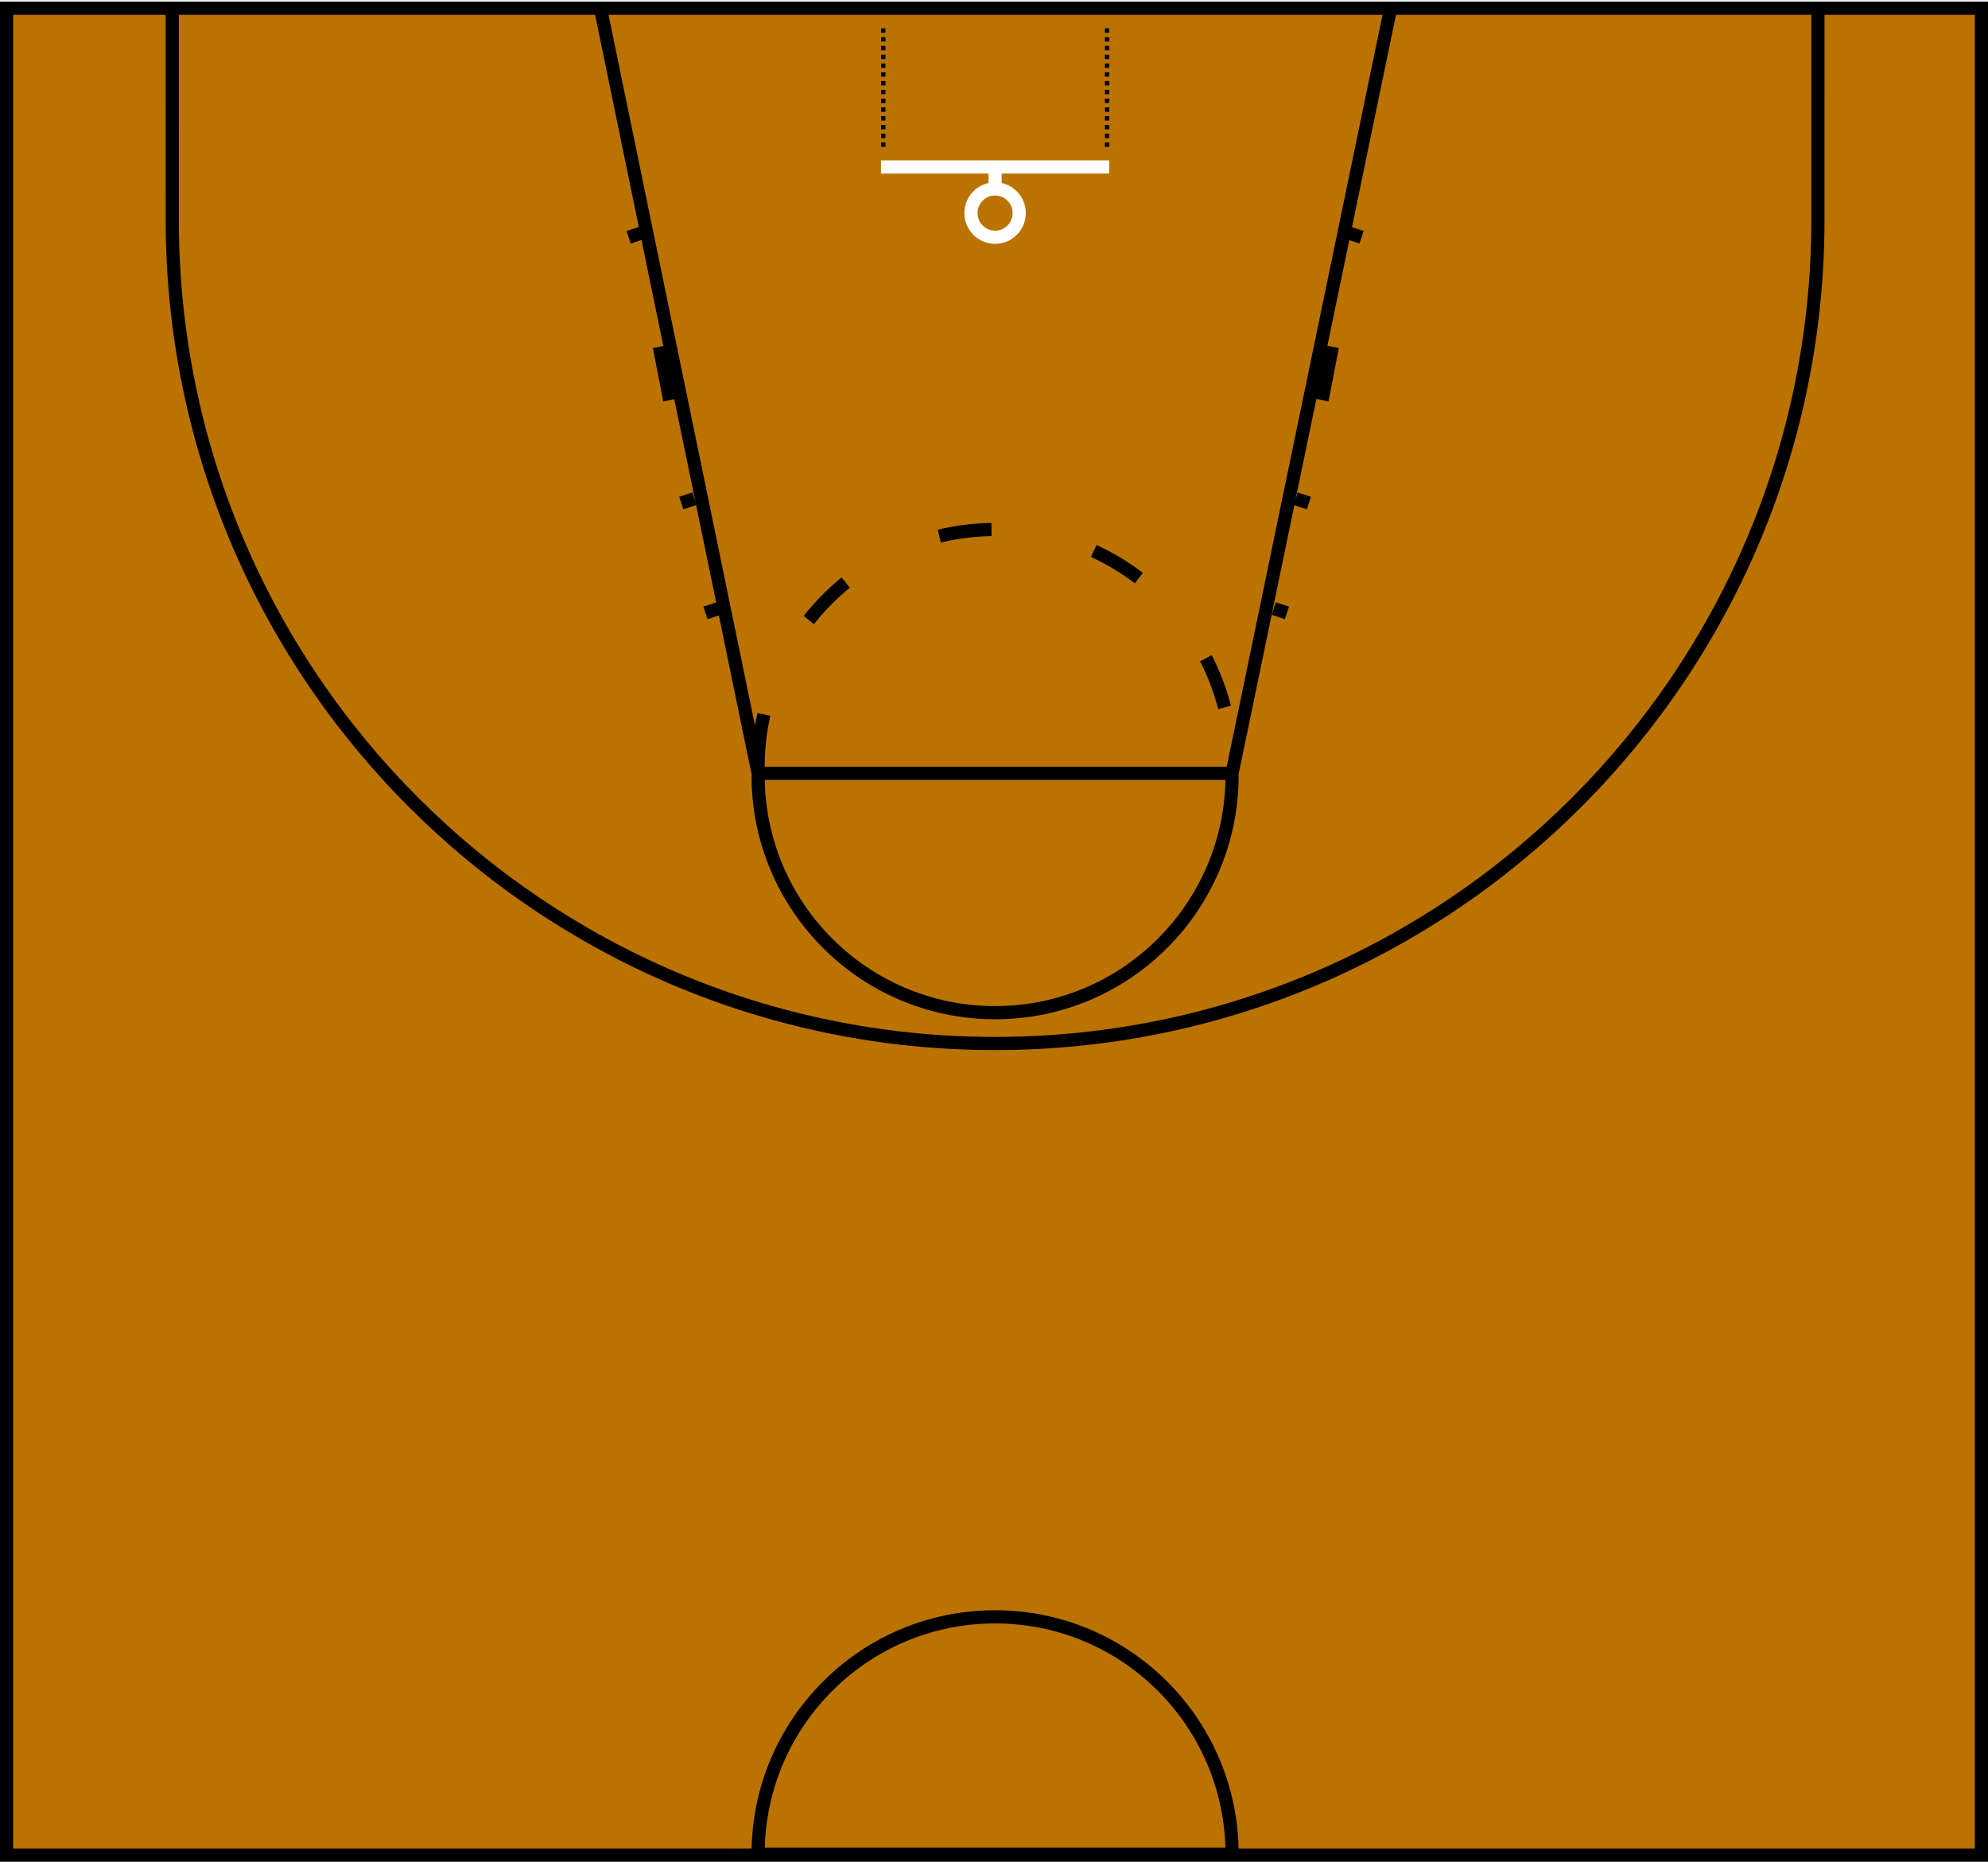
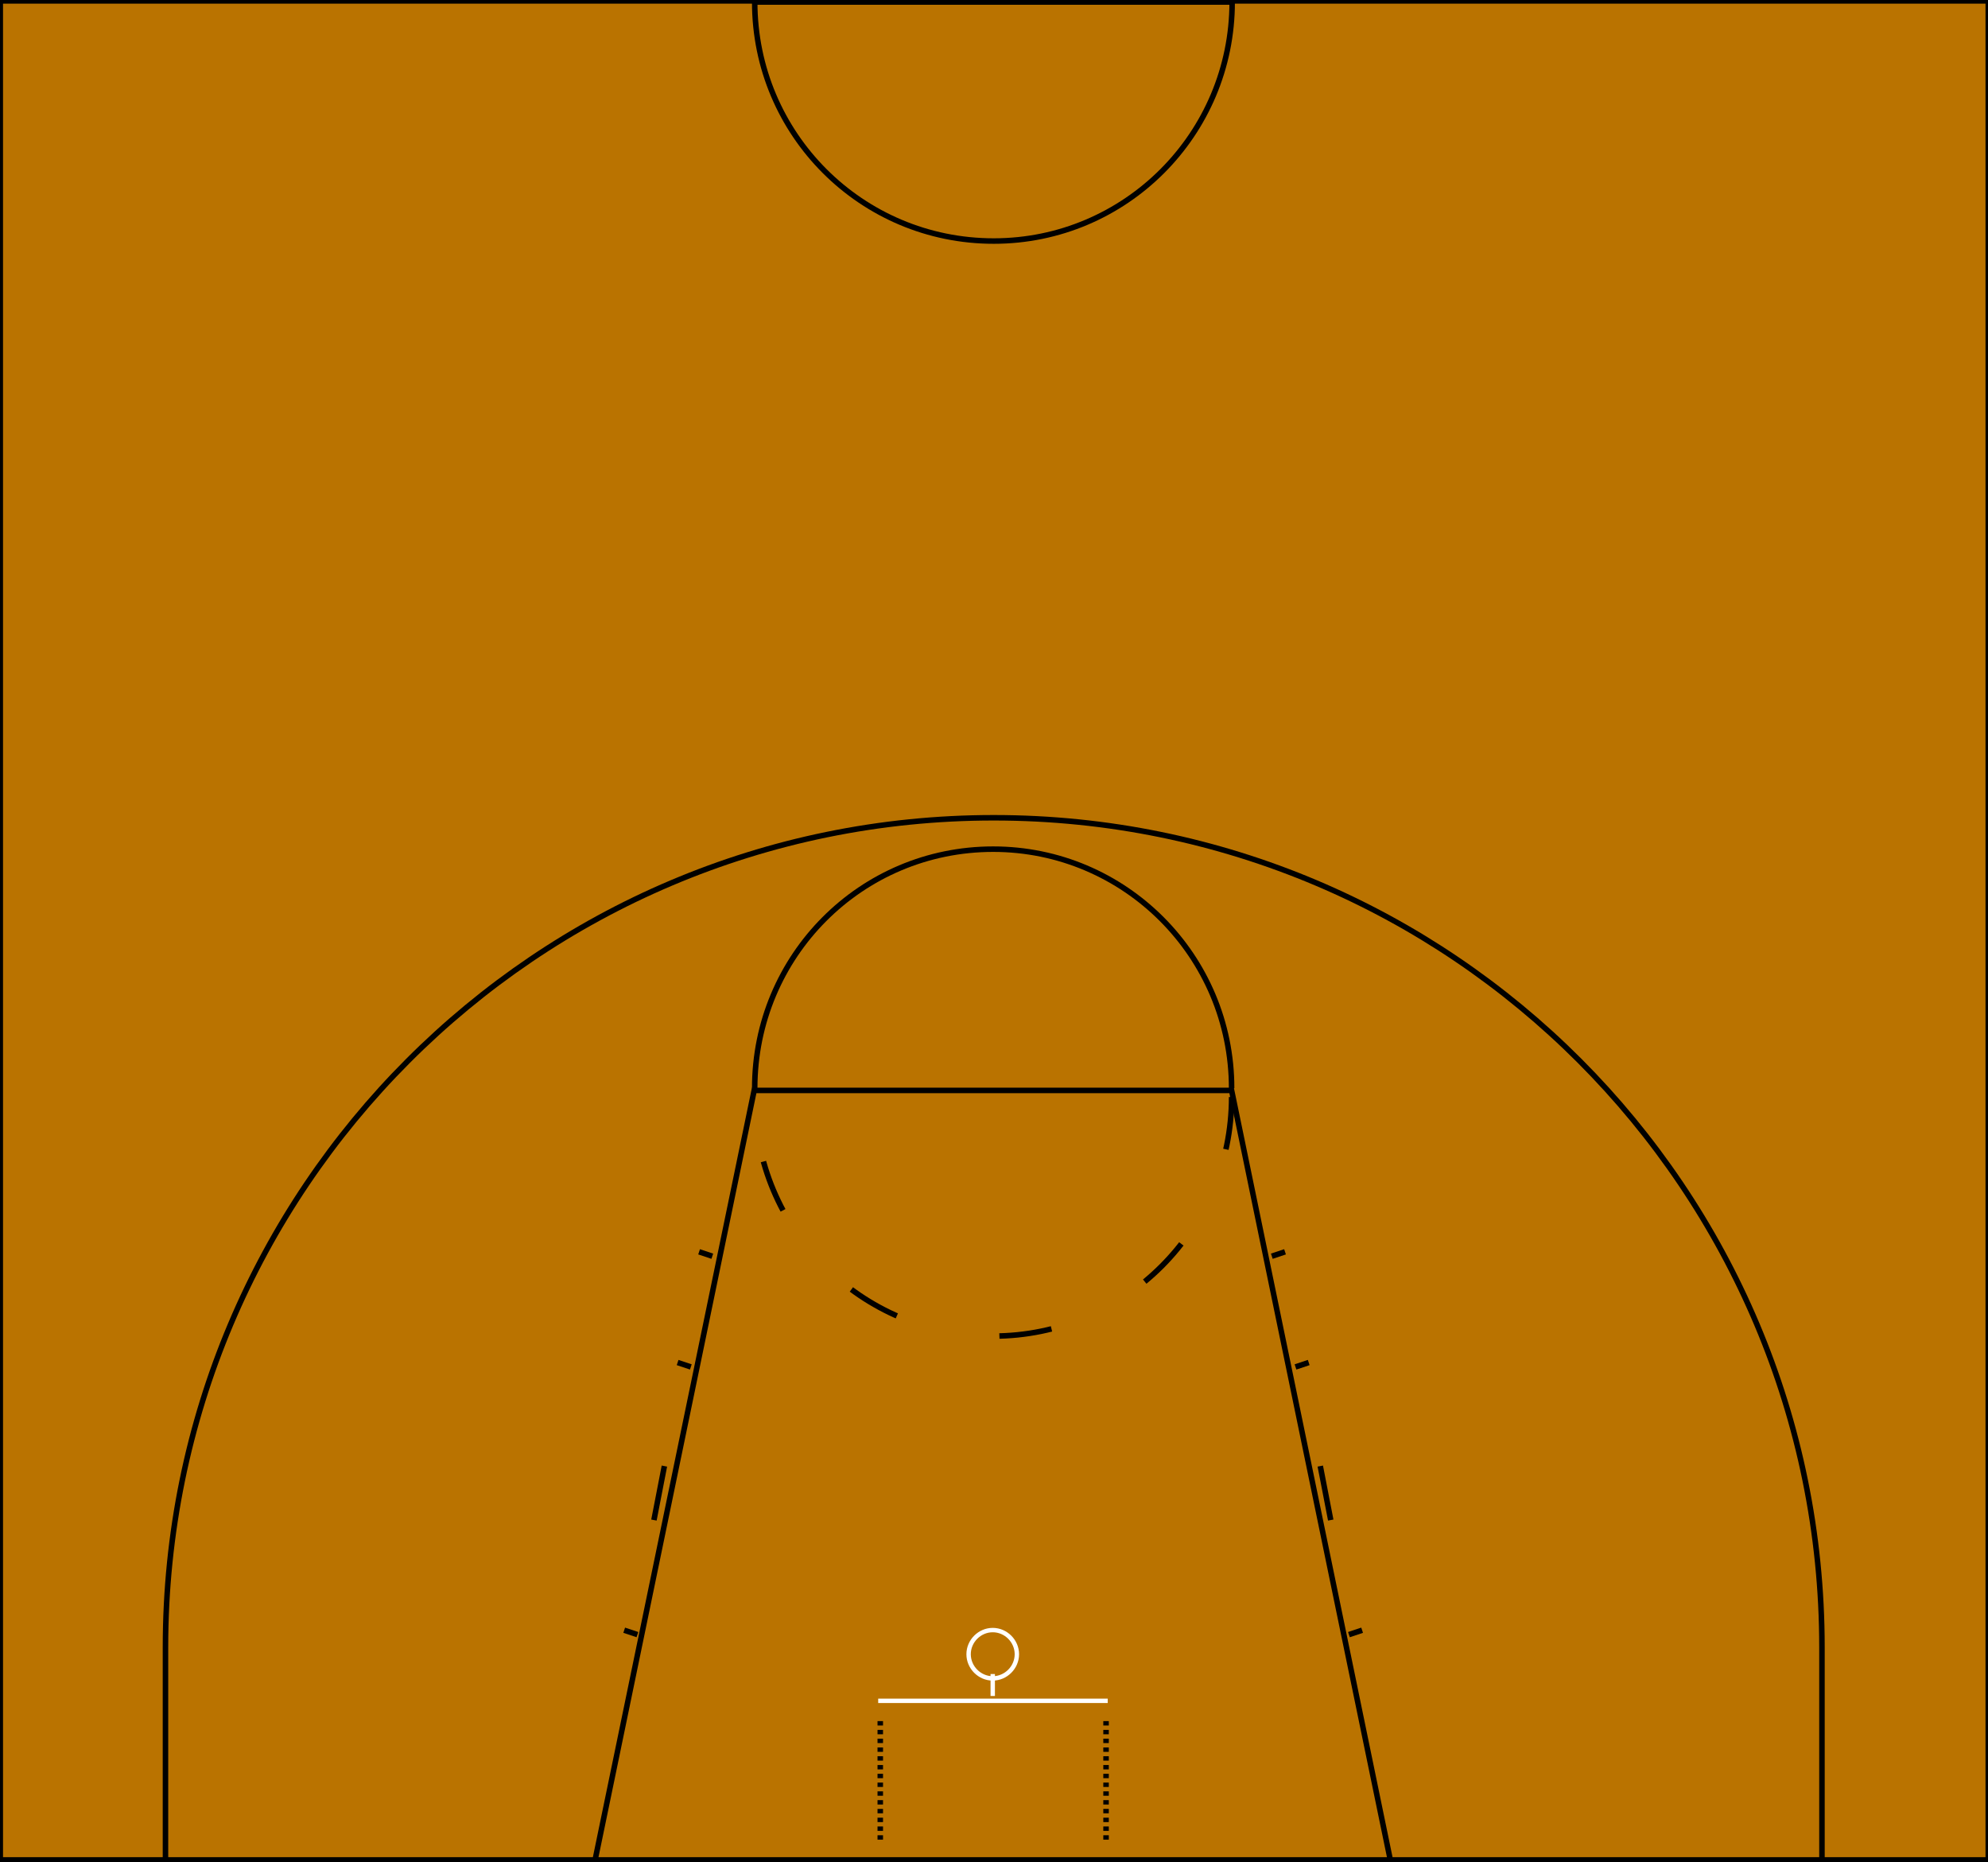
- <svg xmlns="http://www.w3.org/2000/svg" version="1.1" width="361" height="338" id="svg23341">
-   <defs id="defs23344" />
+ <svg xmlns="http://www.w3.org/2000/svg" xml:space="preserve" style="enable-background:new -240 129.3 361 338;" viewBox="-240 129.3 361 338" y="0px" x="0px" id="svg23341" version="1.1">
+   <defs id="defs28" />
+   <style id="style3" type="text/css">
+ 	.st0{fill:#BA7300;stroke:#000000;stroke-miterlimit:10;}
+ 	.st1{fill:none;stroke:#000000;stroke-miterlimit:7;}
+ 	.st2{fill:none;stroke:#000000;stroke-miterlimit:7;stroke-dasharray:9.567,19.135;}
+ 	.st3{fill:none;stroke:#FFFFFF;stroke-miterlimit:7;}
+ 	.st4{fill:none;stroke:#000000;stroke-dasharray:0.797,0.797;}
+ </style>
  <g transform="translate(-169.0516,-85.73764)" id="g4960">
-     <rect width="358.609" height="335.307" x="170.248" y="87.234" id="rect1881" style="fill:#ba7300;fill-opacity:1;stroke:#000000;stroke-width:2.392;stroke-miterlimit:10;stroke-dasharray:none;stroke-opacity:1" />
-     <path d="M 392.782,422.351 L 306.716,422.351 C 306.711,398.559 325.979,379.27 349.749,379.27 C 373.518,379.27 392.786,398.559 392.782,422.351 L 392.782,422.351 z" id="path6321" style="fill:none;fill-opacity:1;stroke:#000000;stroke-width:2.392;stroke-miterlimit:7;stroke-dasharray:none;stroke-opacity:1" />
-     <path d="M 200.328,87.337 C 200.328,87.337 200.328,87.337 200.333,125.625 C 200.333,208.181 267.271,275.182 349.749,275.182 C 432.226,275.182 499.165,208.181 499.165,125.625 C 499.169,87.337 499.169,87.337 499.169,87.337" id="path24180" style="fill:none;fill-opacity:1;stroke:#000000;stroke-width:2.392;stroke-miterlimit:7;stroke-dasharray:none;stroke-opacity:1" />
-     <path d="M 278.027,86.934 C 278.027,86.934 278.027,86.934 306.716,226.126 C 392.782,226.126 392.782,226.126 392.782,226.126 C 421.471,87.731 421.471,87.731 421.471,87.731" id="path24184" style="fill:none;fill-opacity:0.75;fill-rule:evenodd;stroke:#000000;stroke-width:2.392;stroke-linecap:butt;stroke-linejoin:miter;stroke-miterlimit:7;stroke-dasharray:none;stroke-opacity:1" />
-     <path d="M 306.716,226.525 C 306.723,250.309 325.987,269.586 349.749,269.586 C 373.51,269.586 392.775,250.309 392.782,226.525" id="path24186" style="fill:none;fill-opacity:1;stroke:#000000;stroke-width:2.392;stroke-miterlimit:7;stroke-dasharray:none;stroke-opacity:1" />
-     <path d="M 306.716,224.93 C 306.723,201.145 325.987,181.868 349.749,181.868 C 373.51,181.868 392.775,201.145 392.782,224.93" id="path24196" style="fill:none;fill-opacity:1;stroke:#000000;stroke-width:2.392;stroke-miterlimit:7;stroke-dasharray:9.567, 19.135;stroke-dashoffset:0;stroke-opacity:1" />
-     <path d="M 413.9,128.013 C 416.291,128.811 416.291,128.811 416.291,128.811" id="path24198" style="fill:none;fill-opacity:0.75;fill-rule:evenodd;stroke:#000000;stroke-width:2.392;stroke-linecap:butt;stroke-linejoin:miter;stroke-miterlimit:7;stroke-dasharray:none;stroke-opacity:1" />
-     <path d="M 409.119,158.382 C 410.994,148.695 410.994,148.695 410.994,148.695" id="path24200" style="fill:none;fill-opacity:0.75;fill-rule:evenodd;stroke:#000000;stroke-width:2.392;stroke-linecap:butt;stroke-linejoin:miter;stroke-miterlimit:7;stroke-dasharray:none;stroke-opacity:1" />
-     <path d="M 404.337,176.272 C 406.728,177.07 406.728,177.07 406.728,177.07" id="path24202" style="fill:none;fill-opacity:0.75;fill-rule:evenodd;stroke:#000000;stroke-width:2.392;stroke-linecap:butt;stroke-linejoin:miter;stroke-miterlimit:7;stroke-dasharray:none;stroke-opacity:1" />
-     <path d="M 400.353,196.214 C 402.743,197.011 402.743,197.011 402.743,197.011" id="path24204" style="fill:none;fill-opacity:0.75;fill-rule:evenodd;stroke:#000000;stroke-width:2.392;stroke-linecap:butt;stroke-linejoin:miter;stroke-miterlimit:7;stroke-dasharray:none;stroke-opacity:1" />
-     <path d="M 285.598,128.013 C 283.207,128.811 283.207,128.811 283.207,128.811" id="path24206" style="fill:none;fill-opacity:0.75;fill-rule:evenodd;stroke:#000000;stroke-width:2.392;stroke-linecap:butt;stroke-linejoin:miter;stroke-miterlimit:7;stroke-dasharray:none;stroke-opacity:1" />
-     <path d="M 290.66,158.382 C 288.785,148.695 288.785,148.695 288.785,148.695" id="path24208" style="fill:none;fill-opacity:0.75;fill-rule:evenodd;stroke:#000000;stroke-width:2.392;stroke-linecap:butt;stroke-linejoin:miter;stroke-miterlimit:7;stroke-dasharray:none;stroke-opacity:1" />
-     <path d="M 295.16,176.272 C 292.77,177.07 292.77,177.07 292.77,177.07" id="path24210" style="fill:none;fill-opacity:0.75;fill-rule:evenodd;stroke:#000000;stroke-width:2.392;stroke-linecap:butt;stroke-linejoin:miter;stroke-miterlimit:7;stroke-dasharray:none;stroke-opacity:1" />
-     <path d="M 299.543,196.214 C 297.153,197.011 297.153,197.011 297.153,197.011" id="path24212" style="fill:none;fill-opacity:0.75;fill-rule:evenodd;stroke:#000000;stroke-width:2.392;stroke-linecap:butt;stroke-linejoin:miter;stroke-miterlimit:7;stroke-dasharray:none;stroke-opacity:1" />
+     <rect height="337.5" width="361" class="st0" y="215.2" x="-70.9" id="rect1881" />
+     <path d="M66.1,215.4h86.7c0,24-19.4,43.4-43.3,43.4C85.5,258.8,66.1,239.4,66.1,215.4L66.1,215.4z" class="st1" id="path6321" />
+     <path d="M259.9,552.7c0,0,0,0,0-38.6c0-83.2-67.3-150.6-150.4-150.6S-40.9,431-40.9,514.1   c0,38.6,0,38.6,0,38.6" class="st1" id="path24180" />
+     <path d="M181.6,553.1c0,0,0,0-28.9-140.1c-86.7,0-86.7,0-86.7,0C37.2,552.3,37.2,552.3,37.2,552.3" class="st1" id="path24184" />
+     <path d="M152.7,412.6c0-24-19.4-43.4-43.3-43.4c-24,0-43.3,19.4-43.3,43.4" class="st1" id="path24186" />
+     <path d="M152.7,414.2c0,24-19.4,43.4-43.3,43.4c-24,0-43.3-19.4-43.3-43.4" class="st2" id="path24196" />
+     <path d="M44.8,511.8c-2.4-0.8-2.4-0.8-2.4-0.8" class="st1" id="path24198" />
+     <path d="M49.7,481.2c-1.9,9.8-1.9,9.8-1.9,9.8" class="st1" id="path24200" />
+     <path d="M54.5,463.2c-2.4-0.8-2.4-0.8-2.4-0.8" class="st1" id="path24202" />
+     <path d="M58.4,443.1c-2.4-0.8-2.4-0.8-2.4-0.8" class="st1" id="path24204" />
+     <path d="M174,511.8c2.4-0.8,2.4-0.8,2.4-0.8" class="st1" id="path24206" />
+     <path d="M168.8,481.2c1.9,9.8,1.9,9.8,1.9,9.8" class="st1" id="path24208" />
+     <path d="M164.3,463.2c2.4-0.8,2.4-0.8,2.4-0.8" class="st1" id="path24210" />
+     <path d="M160,443.1c2.4-0.8,2.4-0.8,2.4-0.8" class="st1" id="path24212" />
    <g transform="matrix(0.7969095,0,0,0.7976645,34.33288,85.73708)" id="g4396">
-       <path d="M 401.299,48.5 C 401.299,45.463 398.836,43 395.799,43 C 392.761,43 390.299,45.463 390.299,48.5 C 390.299,51.538 392.761,54 395.799,54 C 398.836,54 401.299,51.538 401.299,48.5 z" id="path24190" style="fill:none;fill-opacity:1;stroke:#ffffff;stroke-width:3;stroke-miterlimit:7;stroke-dasharray:none;stroke-opacity:1" />
-       <path d="M 421.799,38 C 369.799,38 369.799,38 369.799,38" id="path24192" style="fill:none;fill-opacity:0.75;fill-rule:evenodd;stroke:#ffffff;stroke-width:3;stroke-linecap:butt;stroke-linejoin:miter;stroke-miterlimit:7;stroke-dasharray:none;stroke-opacity:1" />
-       <path d="M 395.799,44 C 395.799,39 395.799,39 395.799,39" id="path24194" style="fill:none;fill-opacity:0.75;fill-rule:evenodd;stroke:#ffffff;stroke-width:3;stroke-linecap:butt;stroke-linejoin:miter;stroke-miterlimit:7;stroke-dasharray:none;stroke-opacity:1" />
+       <path d="M88.6,538.6c0,3,2.5,5.5,5.5,5.5c3,0,5.5-2.5,5.5-5.5c0-3-2.5-5.5-5.5-5.5    C91.1,533.1,88.6,535.6,88.6,538.6z" class="st3" id="path24190" />
+       <path d="M68,549.2c52.3,0,52.3,0,52.3,0" class="st3" id="path24192" />
+       <path d="M94.1,543.1c0,5,0,5,0,5" class="st3" id="path24194" />
    </g>
-     <path d="M 329.447,112.404 L 329.447,90.648" id="path4405" style="fill:none;fill-rule:evenodd;stroke:#000000;stroke-width:0.797;stroke-linecap:butt;stroke-linejoin:miter;marker-start:none;stroke-miterlimit:4;stroke-dasharray:0.797, 0.797;stroke-dashoffset:0;stroke-opacity:1" />
-     <path d="M 370.081,112.404 L 370.081,90.648" id="path4916" style="fill:none;fill-rule:evenodd;stroke:#000000;stroke-width:0.797;stroke-linecap:butt;stroke-linejoin:miter;marker-start:none;stroke-miterlimit:4;stroke-dasharray:0.797, 0.797;stroke-dashoffset:0;stroke-opacity:1" />
+     <path d="M129.9,527.5v21.9" class="st4" id="path4405" />
+     <path d="M88.9,527.5v21.9" class="st4" id="path4916" />
  </g>
</svg>
